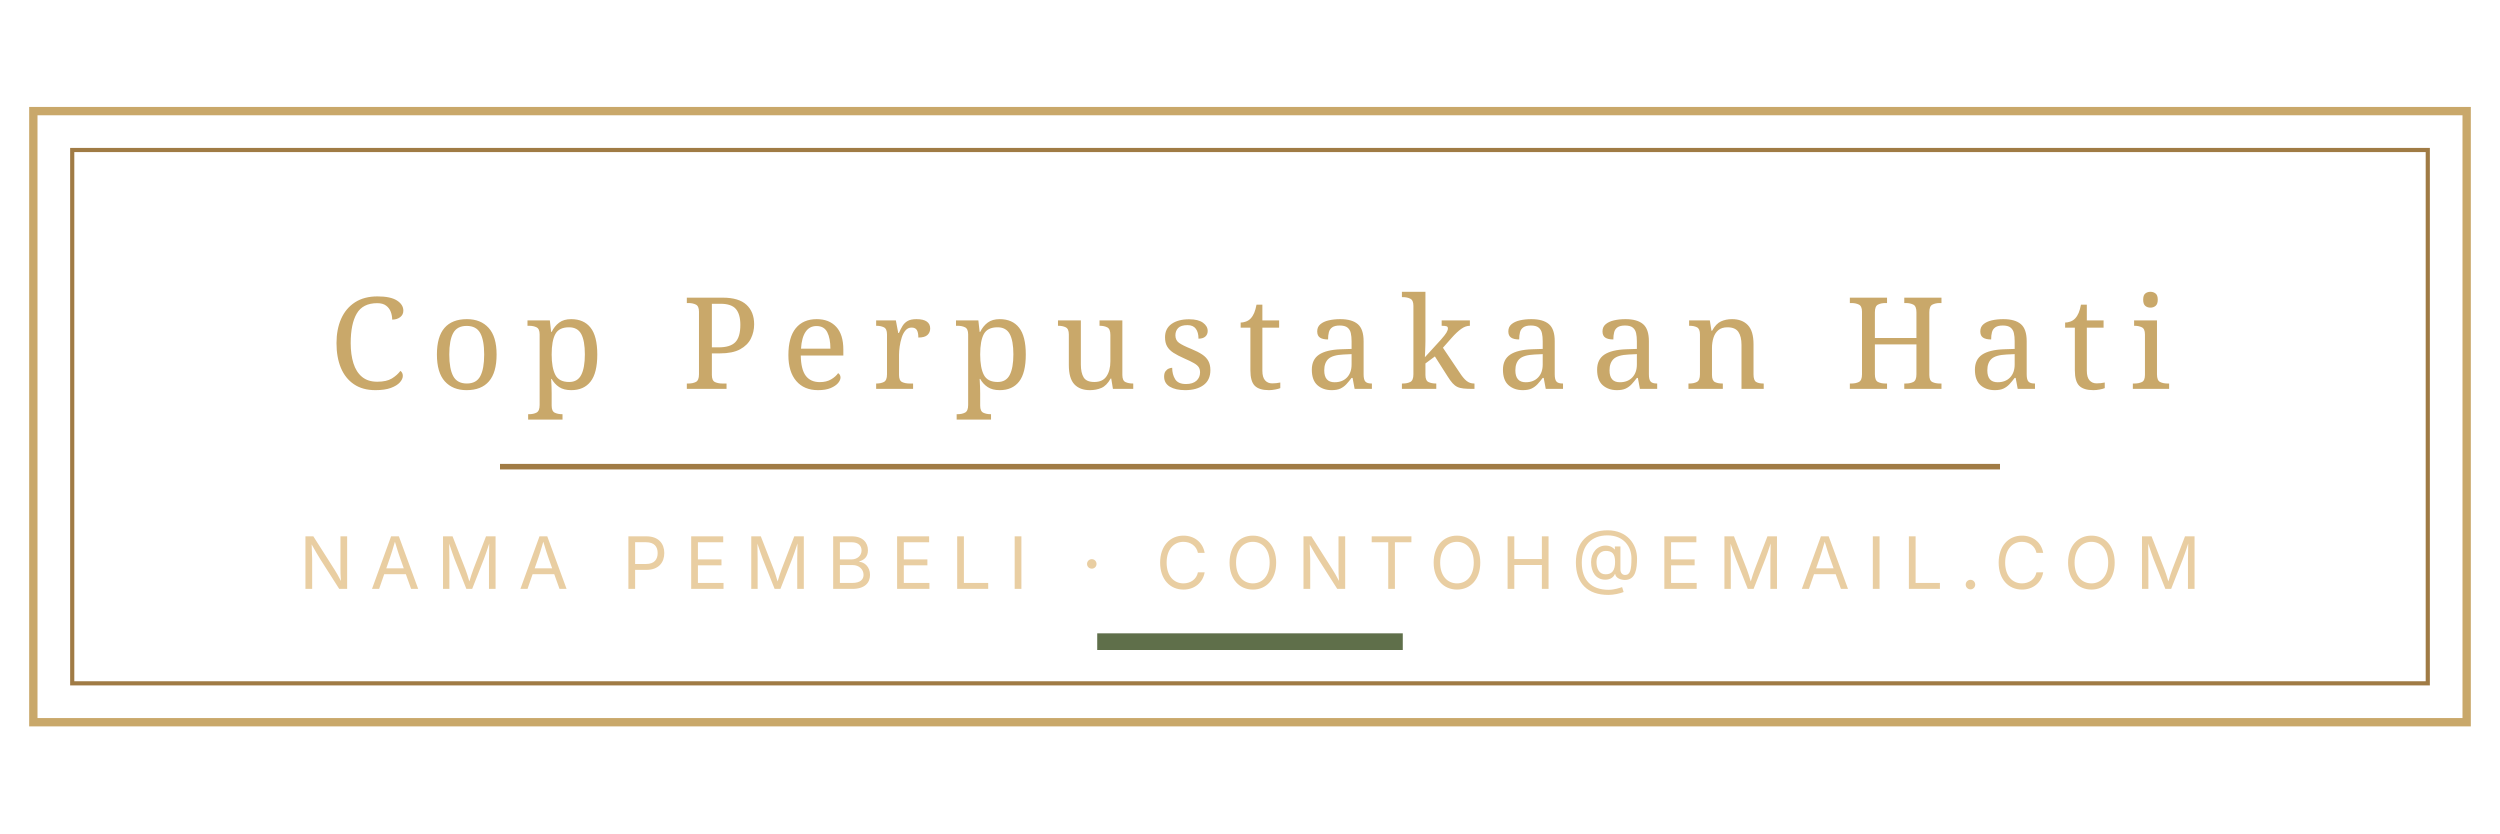
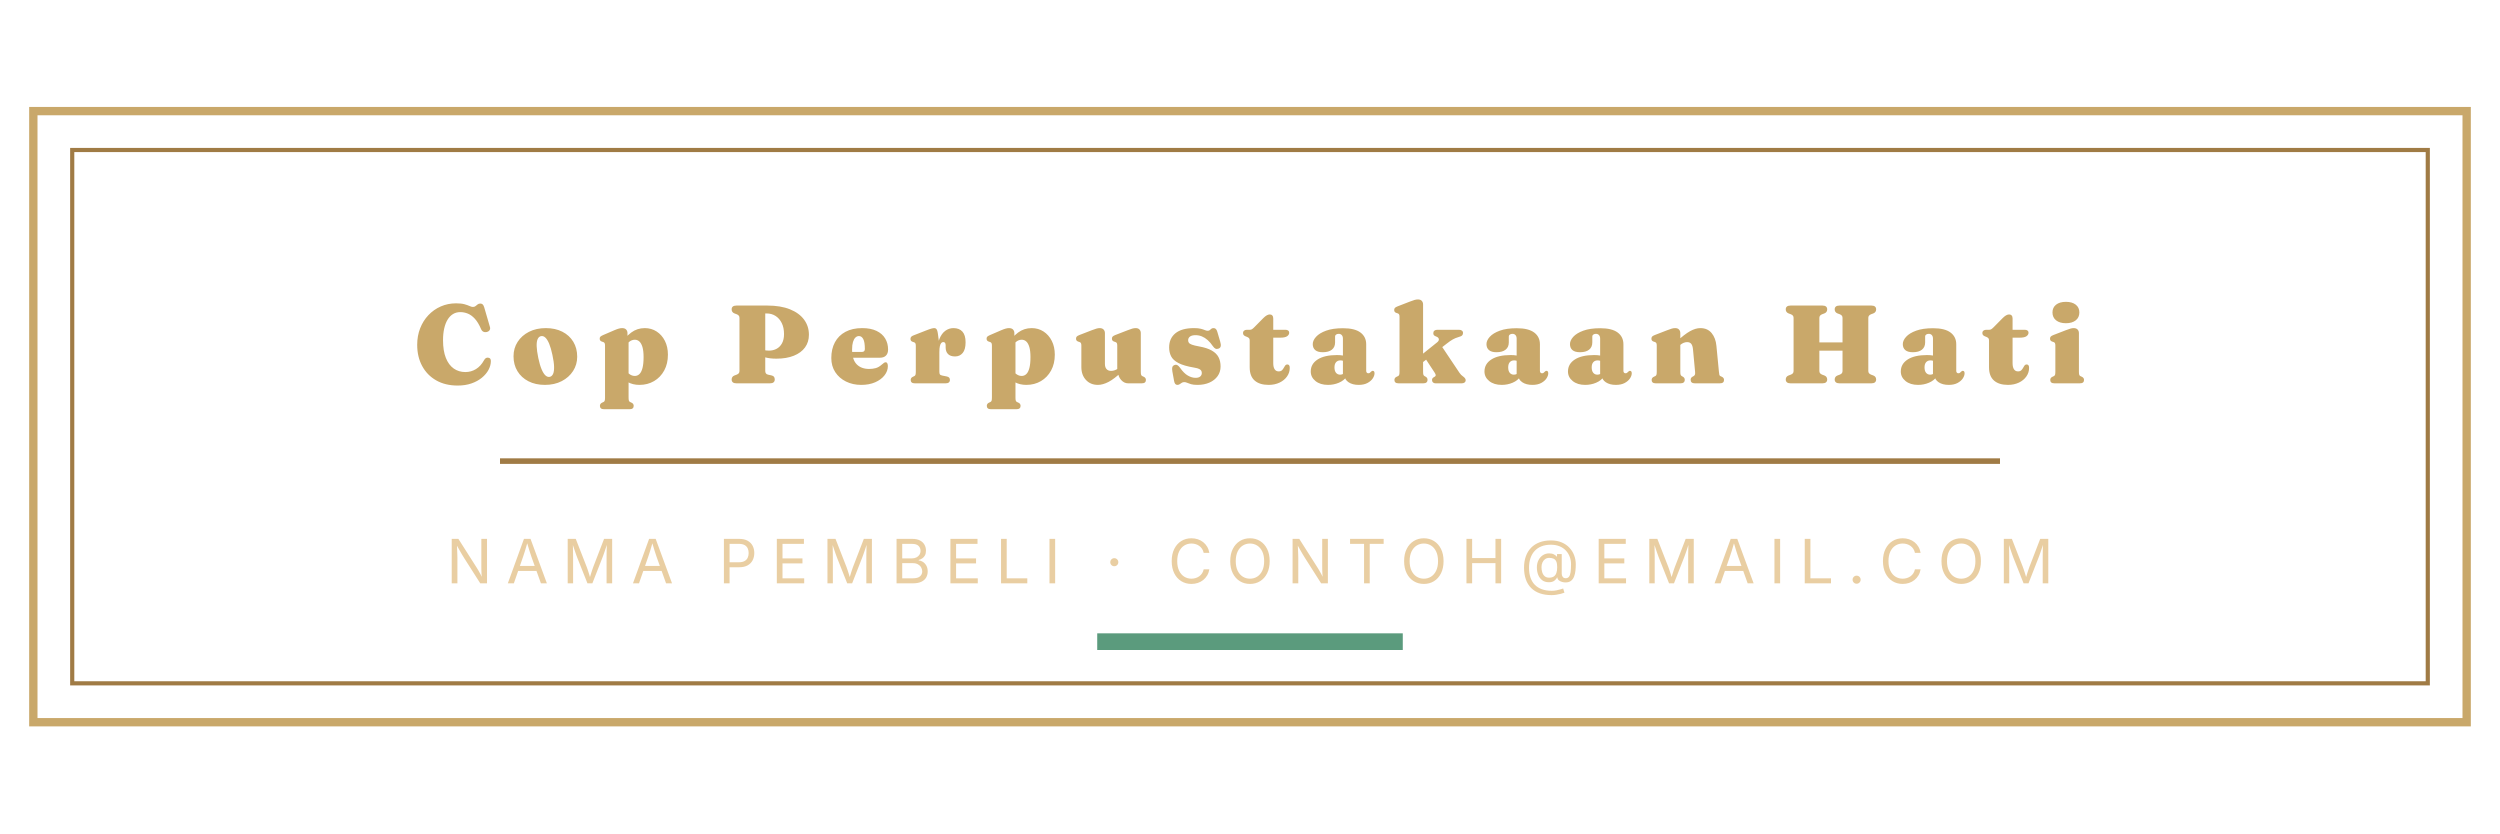
<svg xmlns="http://www.w3.org/2000/svg" viewBox="0 0 900 300" width="900" height="300" role="img" aria-label="Cop Perpustakaan Hati watermark stamp">
  <g fill="none" stroke="#c9a86a" stroke-width="3">
    <rect x="12" y="40" width="876" height="220" />
  </g>
  <g fill="none" stroke="#a07b45" stroke-width="1.5">
    <rect x="26" y="54" width="848" height="192" />
  </g>
-   <text x="450" y="140" font-family="Playfair Display, Georgia, serif" font-size="46" letter-spacing="8" text-anchor="middle" fill="#c9a86a">Cop Perpustakaan Hati</text>
-   <line x1="180" y1="168" x2="720" y2="168" stroke="#a07b45" stroke-width="2" />
-   <text x="450" y="212" font-family="Inter, system-ui, sans-serif" font-size="26" letter-spacing="6" text-anchor="middle" fill="#e9cea2">NAMA PEMBELI · CONTOH@EMAIL.COM</text>
-   <rect x="395" y="228" width="110" height="6" fill="#5f6f4a" />
+   <path fill="#c9a86a" d="M176.71 129.98Q176.71 131.56 175.88 133.12Q175.05 134.68 173.49 135.97Q171.93 137.26 169.73 138.03Q167.53 138.8 164.77 138.8Q160.29 138.8 157.02 136.93Q153.75 135.06 151.97 131.75Q150.19 128.44 150.19 124.14Q150.19 120.92 151.25 118.2Q152.31 115.48 154.22 113.46Q156.13 111.44 158.68 110.32Q161.23 109.2 164.19 109.2Q166.05 109.2 167.2 109.52Q168.35 109.84 169.05 110.17Q169.75 110.5 170.25 110.5Q170.83 110.5 171.2 110.19Q171.57 109.88 171.96 109.58Q172.35 109.28 172.95 109.28Q173.45 109.28 173.78 109.6Q174.11 109.92 174.33 110.68L176.39 117.76Q176.57 118.38 176.24 118.87Q175.91 119.36 175.29 119.52Q174.61 119.68 174.05 119.43Q173.49 119.18 173.19 118.48Q172.17 116.08 170.95 114.75Q169.73 113.42 168.4 112.89Q167.07 112.36 165.69 112.36Q164.23 112.36 163.08 113.06Q161.93 113.76 161.13 115.08Q160.33 116.4 159.91 118.27Q159.49 120.14 159.49 122.48Q159.49 126.3 160.51 128.85Q161.53 131.4 163.34 132.67Q165.15 133.94 167.53 133.94Q169.61 133.94 171.35 132.87Q173.09 131.8 174.23 129.72Q174.57 129.08 174.97 128.88Q175.37 128.68 175.85 128.78Q176.31 128.86 176.51 129.17Q176.71 129.48 176.71 129.98ZM196.49 118.12Q199.89 118.12 202.43 119.41Q204.97 120.7 206.38 123.02Q207.79 125.34 207.79 128.42Q207.79 131.26 206.31 133.56Q204.83 135.86 202.22 137.21Q199.61 138.56 196.17 138.56Q192.77 138.56 190.23 137.25Q187.69 135.94 186.28 133.62Q184.87 131.3 184.87 128.26Q184.87 125.36 186.35 123.07Q187.83 120.78 190.44 119.45Q193.05 118.12 196.49 118.12ZM197.95 135.66Q198.71 135.48 199.11 134.6Q199.51 133.72 199.47 132.04Q199.43 130.36 198.87 127.78Q198.35 125.3 197.7 123.74Q197.05 122.18 196.29 121.5Q195.53 120.82 194.71 121.02Q193.95 121.2 193.55 122.08Q193.15 122.96 193.2 124.63Q193.25 126.3 193.79 128.9Q194.31 131.36 194.97 132.93Q195.63 134.5 196.38 135.17Q197.13 135.84 197.95 135.66ZM225.89 119.92V121.72L226.29 122.48V143.12Q226.29 143.92 226.41 144.25Q226.53 144.58 226.83 144.72L227.27 144.92Q227.73 145.12 227.93 145.42Q228.13 145.72 228.13 146.12Q228.13 146.68 227.77 147.0Q227.41 147.32 226.61 147.32H217.49Q216.69 147.32 216.33 147.0Q215.97 146.68 215.97 146.12Q215.97 145.72 216.17 145.42Q216.37 145.12 216.83 144.92L217.27 144.72Q217.57 144.58 217.69 144.25Q217.81 143.92 217.81 143.12V124.4Q217.81 123.76 217.64 123.49Q217.47 123.22 217.13 123.12L216.69 122.98Q216.27 122.84 216.08 122.58Q215.89 122.32 215.89 121.92Q215.89 121.44 216.15 121.19Q216.41 120.94 217.13 120.62L221.17 118.88Q222.15 118.46 222.79 118.29Q223.43 118.12 223.95 118.12Q224.93 118.12 225.41 118.63Q225.89 119.14 225.89 119.92ZM224.79 125.48 223.37 124.12Q225.09 121.32 227.23 119.72Q229.37 118.12 232.13 118.12Q234.51 118.12 236.39 119.34Q238.27 120.56 239.36 122.71Q240.45 124.86 240.45 127.68Q240.45 130.94 239.11 133.39Q237.77 135.84 235.45 137.2Q233.13 138.56 230.21 138.56Q227.79 138.56 225.98 137.53Q224.17 136.5 222.85 134.4L225.03 132.92Q225.95 134.24 226.77 134.79Q227.59 135.34 228.55 135.34Q229.49 135.34 230.2 134.66Q230.91 133.98 231.3 132.48Q231.69 130.98 231.69 128.54Q231.69 126.3 231.28 124.93Q230.87 123.56 230.17 122.93Q229.47 122.3 228.55 122.3Q227.45 122.3 226.53 123.05Q225.61 123.8 224.79 125.48ZM291.21 120.5Q291.21 123.14 289.81 125.07Q288.41 127.0 285.78 128.06Q283.15 129.12 279.49 129.12Q277.11 129.12 275.26 128.6Q273.41 128.08 271.93 127.16L272.23 124.68Q272.99 125.22 273.69 125.56Q274.39 125.9 275.16 126.06Q275.93 126.22 276.87 126.22Q278.35 126.22 279.57 125.57Q280.79 124.92 281.52 123.59Q282.25 122.26 282.25 120.26Q282.25 117.96 281.43 116.3Q280.61 114.64 279.2 113.74Q277.79 112.84 275.97 112.84H275.49V133.56Q275.49 134.06 275.72 134.41Q275.95 134.76 276.51 134.88L277.71 135.14Q278.35 135.28 278.63 135.63Q278.91 135.98 278.91 136.64Q278.91 137.26 278.49 137.63Q278.07 138.0 277.19 138.0H265.11Q264.23 138.0 263.81 137.63Q263.39 137.26 263.39 136.64Q263.39 135.56 264.43 135.16L265.19 134.88Q265.71 134.68 265.96 134.37Q266.21 134.06 266.21 133.56V114.44Q266.21 113.94 265.96 113.63Q265.71 113.32 265.19 113.12L264.43 112.84Q263.39 112.44 263.39 111.36Q263.39 110.72 263.81 110.36Q264.23 110.0 265.11 110.0H276.25Q281.05 110.0 284.39 111.35Q287.73 112.7 289.47 115.07Q291.21 117.44 291.21 120.5ZM319.71 125.84Q319.71 127.24 318.95 128.01Q318.19 128.78 316.77 128.78H304.91V126.7H310.25Q311.35 126.7 311.35 125.66Q311.35 123.14 310.77 122.06Q310.19 120.98 309.23 120.98Q308.53 120.98 307.97 121.5Q307.41 122.02 307.08 123.09Q306.75 124.16 306.75 125.8Q306.75 129.44 308.39 131.13Q310.03 132.82 312.87 132.82Q314.19 132.82 315.27 132.52Q316.35 132.22 317.39 131.3Q317.97 130.78 318.27 130.6Q318.57 130.42 318.85 130.42Q319.25 130.42 319.44 130.82Q319.63 131.22 319.63 131.8Q319.63 133.58 318.42 135.13Q317.21 136.68 315.06 137.62Q312.91 138.56 310.05 138.56Q306.99 138.56 304.55 137.35Q302.11 136.14 300.69 133.97Q299.27 131.8 299.27 128.9Q299.27 125.64 300.57 123.22Q301.87 120.8 304.36 119.46Q306.85 118.12 310.37 118.12Q313.47 118.12 315.55 119.12Q317.63 120.12 318.67 121.86Q319.71 123.6 319.71 125.84ZM337.39 127.08Q337.39 124.02 338.19 122.03Q338.99 120.04 340.32 119.08Q341.65 118.12 343.23 118.12Q345.35 118.12 346.48 119.39Q347.61 120.66 347.61 123.22Q347.61 125.84 346.56 127.08Q345.51 128.32 343.83 128.32Q342.13 128.32 341.28 127.45Q340.43 126.58 340.43 125.04V124.2Q340.41 123.68 340.2 123.41Q339.99 123.14 339.55 123.14Q339.15 123.14 338.84 123.49Q338.53 123.84 338.35 124.63Q338.17 125.42 338.17 126.76ZM337.61 119.92 338.17 124.1V133.8Q338.17 134.5 338.37 134.79Q338.57 135.08 339.29 135.22L340.81 135.52Q341.41 135.64 341.69 135.94Q341.97 136.24 341.97 136.78Q341.97 137.36 341.58 137.68Q341.19 138.0 340.43 138.0H329.37Q328.57 138.0 328.21 137.68Q327.85 137.36 327.85 136.8Q327.85 136.4 328.05 136.1Q328.25 135.8 328.71 135.6L329.15 135.4Q329.45 135.26 329.57 134.93Q329.69 134.6 329.69 133.8V124.48Q329.69 123.84 329.52 123.57Q329.35 123.3 329.01 123.2L328.57 123.06Q328.15 122.92 327.96 122.66Q327.77 122.4 327.77 122.0Q327.77 121.52 328.04 121.23Q328.31 120.94 329.01 120.68L333.31 119.0Q334.73 118.44 335.35 118.28Q335.97 118.12 336.31 118.12Q336.87 118.12 337.17 118.53Q337.47 118.94 337.61 119.92ZM365.17 119.92V121.72L365.57 122.48V143.12Q365.57 143.92 365.69 144.25Q365.81 144.58 366.11 144.72L366.55 144.92Q367.01 145.12 367.21 145.42Q367.41 145.72 367.41 146.12Q367.41 146.68 367.05 147.0Q366.69 147.32 365.89 147.32H356.77Q355.97 147.32 355.61 147.0Q355.25 146.68 355.25 146.12Q355.25 145.72 355.45 145.42Q355.65 145.12 356.11 144.92L356.55 144.72Q356.85 144.58 356.97 144.25Q357.09 143.92 357.09 143.12V124.4Q357.09 123.76 356.92 123.49Q356.75 123.22 356.41 123.12L355.97 122.98Q355.55 122.84 355.36 122.58Q355.17 122.32 355.17 121.92Q355.17 121.44 355.43 121.19Q355.69 120.94 356.41 120.62L360.45 118.88Q361.43 118.46 362.07 118.29Q362.71 118.12 363.23 118.12Q364.21 118.12 364.69 118.63Q365.17 119.14 365.17 119.92ZM364.07 125.48 362.65 124.12Q364.37 121.32 366.51 119.72Q368.65 118.12 371.41 118.12Q373.79 118.12 375.67 119.34Q377.55 120.56 378.64 122.71Q379.73 124.86 379.73 127.68Q379.73 130.94 378.39 133.39Q377.05 135.84 374.73 137.2Q372.41 138.56 369.49 138.56Q367.07 138.56 365.26 137.53Q363.45 136.5 362.13 134.4L364.31 132.92Q365.23 134.24 366.05 134.79Q366.87 135.34 367.83 135.34Q368.77 135.34 369.48 134.66Q370.19 133.98 370.58 132.48Q370.97 130.98 370.97 128.54Q370.97 126.3 370.56 124.93Q370.15 123.56 369.45 122.93Q368.75 122.3 367.83 122.3Q366.73 122.3 365.81 123.05Q364.89 123.8 364.07 125.48ZM402.51 133.9V133.64H402.21V124.4Q402.21 123.76 402.04 123.49Q401.87 123.22 401.53 123.12L401.09 122.98Q400.67 122.84 400.48 122.58Q400.29 122.32 400.29 121.92Q400.29 121.44 400.55 121.16Q400.81 120.88 401.53 120.6L405.97 118.88Q406.99 118.48 407.62 118.3Q408.25 118.12 408.85 118.12Q409.75 118.12 410.22 118.63Q410.69 119.14 410.69 119.92V133.8Q410.69 134.6 410.81 134.93Q410.93 135.26 411.23 135.4L411.67 135.6Q412.13 135.8 412.33 136.1Q412.53 136.4 412.53 136.8Q412.53 137.36 412.17 137.68Q411.81 138.0 411.01 138.0H406.11Q404.69 138.0 403.6 136.78Q402.51 135.56 402.51 133.9ZM389.29 132.16V124.4Q389.29 123.76 389.12 123.49Q388.95 123.22 388.61 123.12L388.17 122.98Q387.75 122.84 387.56 122.58Q387.37 122.32 387.37 121.92Q387.37 121.44 387.63 121.16Q387.89 120.88 388.61 120.6L393.05 118.88Q394.13 118.46 394.75 118.29Q395.37 118.12 395.85 118.12Q396.81 118.12 397.29 118.63Q397.77 119.14 397.77 119.92V130.96Q397.77 132.24 398.36 132.88Q398.95 133.52 400.01 133.52Q400.67 133.52 401.39 133.26Q402.11 133.0 402.67 132.5L403.37 131.88L404.57 133.16L403.97 133.72Q401.15 136.42 399.07 137.49Q396.99 138.56 395.25 138.56Q392.59 138.56 390.94 136.78Q389.29 135.0 389.29 132.16ZM430.41 136.02Q431.55 136.02 432.1 135.52Q432.65 135.02 432.65 134.32Q432.65 133.9 432.49 133.53Q432.33 133.16 431.75 132.85Q431.17 132.54 429.91 132.34Q426.19 131.72 424.24 130.69Q422.29 129.66 421.59 128.25Q420.89 126.84 420.89 125.08Q420.89 121.82 423.16 119.97Q425.43 118.12 429.87 118.12Q431.39 118.12 432.3 118.36Q433.21 118.6 433.76 118.84Q434.31 119.08 434.75 119.08Q435.25 119.08 435.52 118.84Q435.79 118.6 436.08 118.36Q436.37 118.12 436.91 118.12Q437.33 118.12 437.67 118.4Q438.01 118.68 438.23 119.44L439.27 122.98Q439.59 124.02 439.46 124.64Q439.33 125.26 438.69 125.5Q438.05 125.74 437.58 125.52Q437.11 125.3 436.65 124.64Q435.75 123.3 434.75 122.42Q433.75 121.54 432.67 121.1Q431.59 120.66 430.41 120.66Q429.07 120.66 428.4 121.16Q427.73 121.66 427.73 122.5Q427.73 123.02 428.0 123.4Q428.27 123.78 429.11 124.09Q429.95 124.4 431.61 124.7Q434.53 125.22 436.23 126.19Q437.93 127.16 438.67 128.58Q439.41 130.0 439.41 131.92Q439.41 133.92 438.33 135.42Q437.25 136.92 435.38 137.74Q433.51 138.56 431.11 138.56Q429.63 138.56 428.78 138.31Q427.93 138.06 427.39 137.81Q426.85 137.56 426.33 137.56Q425.81 137.56 425.43 137.81Q425.05 138.06 424.69 138.31Q424.33 138.56 423.85 138.56Q423.41 138.56 423.11 138.24Q422.81 137.92 422.67 137.14L422.05 133.72Q421.87 132.7 422.03 132.19Q422.19 131.68 422.75 131.44Q423.37 131.18 423.85 131.45Q424.33 131.72 424.83 132.42Q426.21 134.4 427.63 135.21Q429.05 136.02 430.41 136.02ZM449.01 121.32 448.37 121.06Q447.93 120.88 447.71 120.6Q447.49 120.32 447.49 119.92Q447.49 119.34 447.88 119.03Q448.27 118.72 448.89 118.72H449.99Q450.37 118.72 450.7 118.52Q451.03 118.32 451.55 117.8L454.81 114.5Q455.47 113.84 456.04 113.52Q456.61 113.2 457.13 113.2Q457.71 113.2 458.04 113.58Q458.37 113.96 458.37 114.68V130.72Q458.37 132.18 458.87 132.94Q459.37 133.7 460.31 133.7Q461.07 133.7 461.48 133.32Q461.89 132.94 462.14 132.45Q462.39 131.96 462.67 131.58Q462.95 131.2 463.43 131.2Q463.83 131.2 464.07 131.48Q464.31 131.76 464.31 132.44Q464.31 134.14 463.33 135.53Q462.35 136.92 460.63 137.74Q458.91 138.56 456.71 138.56Q453.45 138.56 451.67 136.99Q449.89 135.42 449.89 132.24V122.62Q449.89 122.04 449.68 121.78Q449.47 121.52 449.01 121.32ZM455.45 121.56V118.72H462.75Q463.37 118.72 463.74 118.99Q464.11 119.26 464.11 119.76Q464.11 120.52 463.37 121.04Q462.63 121.56 460.93 121.56ZM484.09 135.26V134.8L483.45 134.78V121.86Q483.45 121.1 483.04 120.64Q482.63 120.18 481.93 120.18Q481.41 120.18 481.02 120.43Q480.63 120.68 480.63 121.1V123.28Q480.63 124.96 479.48 125.88Q478.33 126.8 476.19 126.8Q474.37 126.8 473.48 126.03Q472.59 125.26 472.59 123.88Q472.59 122.56 473.79 121.24Q474.99 119.92 477.4 119.04Q479.81 118.16 483.47 118.16Q487.71 118.16 489.77 119.71Q491.83 121.26 491.83 123.94V133.5Q491.83 133.88 492.02 134.13Q492.21 134.38 492.61 134.38Q492.95 134.38 493.16 134.2Q493.37 134.02 493.55 133.84Q493.69 133.7 493.84 133.6Q493.99 133.5 494.19 133.5Q494.53 133.5 494.68 133.75Q494.83 134.0 494.83 134.38Q494.83 135.26 494.19 136.23Q493.55 137.2 492.28 137.88Q491.01 138.56 489.13 138.56Q486.91 138.56 485.5 137.62Q484.09 136.68 484.09 135.26ZM471.87 133.74Q471.87 131.0 474.35 129.41Q476.83 127.82 481.31 127.82Q482.49 127.82 483.37 127.98Q484.25 128.14 484.81 128.44L484.13 130.18Q483.71 129.94 483.34 129.84Q482.97 129.74 482.53 129.74Q481.55 129.74 480.98 130.39Q480.41 131.04 480.41 132.26Q480.41 133.54 480.97 134.21Q481.53 134.88 482.45 134.88Q483.03 134.88 483.54 134.61Q484.05 134.34 484.31 133.98L484.79 135.58Q483.83 137.0 482.0 137.78Q480.17 138.56 478.09 138.56Q475.29 138.56 473.58 137.18Q471.87 135.8 471.87 133.74ZM503.51 138.0Q502.71 138.0 502.35 137.68Q501.99 137.36 501.99 136.8Q501.99 136.4 502.19 136.1Q502.39 135.8 502.85 135.6L503.29 135.4Q503.59 135.26 503.71 134.93Q503.83 134.6 503.83 133.8V114.08Q503.83 113.44 503.66 113.17Q503.49 112.9 503.15 112.8L502.71 112.66Q502.29 112.52 502.1 112.26Q501.91 112.0 501.91 111.6Q501.91 111.12 502.17 110.84Q502.43 110.56 503.15 110.28L507.59 108.56Q508.61 108.16 509.24 107.98Q509.87 107.8 510.47 107.8Q511.37 107.8 511.84 108.31Q512.31 108.82 512.31 109.6V133.8Q512.31 134.6 512.43 134.92Q512.55 135.24 512.85 135.4L513.25 135.62Q513.91 136.0 513.91 136.72Q513.91 138.0 512.37 138.0ZM509.85 129.28 517.37 123.24Q518.05 122.7 517.99 122.12Q517.93 121.54 517.19 121.22L516.69 121.0Q516.29 120.82 516.14 120.57Q515.99 120.32 515.99 119.92Q515.99 119.36 516.38 119.04Q516.77 118.72 517.43 118.72H525.23Q525.91 118.72 526.3 119.03Q526.69 119.34 526.69 119.86Q526.69 120.38 526.38 120.73Q526.07 121.08 525.03 121.36Q523.97 121.66 523.03 122.18Q522.09 122.7 520.75 123.76L510.89 131.44ZM518.19 123.42 525.43 134.24Q525.75 134.7 526.02 134.96Q526.29 135.22 526.65 135.48Q527.11 135.8 527.38 136.15Q527.65 136.5 527.65 136.9Q527.65 137.4 527.26 137.7Q526.87 138.0 526.21 138.0H516.81Q516.23 138.0 515.88 137.68Q515.53 137.36 515.53 136.82Q515.53 136.48 515.67 136.25Q515.81 136.02 516.13 135.82L516.51 135.6Q516.83 135.42 516.86 135.09Q516.89 134.76 516.43 134.08L512.71 128.42ZM546.63 135.26V134.8L545.99 134.78V121.86Q545.99 121.1 545.58 120.64Q545.17 120.18 544.47 120.18Q543.95 120.18 543.56 120.43Q543.17 120.68 543.17 121.1V123.28Q543.17 124.96 542.02 125.88Q540.87 126.8 538.73 126.8Q536.91 126.8 536.02 126.03Q535.13 125.26 535.13 123.88Q535.13 122.56 536.33 121.24Q537.53 119.92 539.94 119.04Q542.35 118.16 546.01 118.16Q550.25 118.16 552.31 119.71Q554.37 121.26 554.37 123.94V133.5Q554.37 133.88 554.56 134.13Q554.75 134.38 555.15 134.38Q555.49 134.38 555.7 134.2Q555.91 134.02 556.09 133.84Q556.23 133.7 556.38 133.6Q556.53 133.5 556.73 133.5Q557.07 133.5 557.22 133.75Q557.37 134.0 557.37 134.38Q557.37 135.26 556.73 136.23Q556.09 137.2 554.82 137.88Q553.55 138.56 551.67 138.56Q549.45 138.56 548.04 137.62Q546.63 136.68 546.63 135.26ZM534.41 133.74Q534.41 131.0 536.89 129.41Q539.37 127.82 543.85 127.82Q545.03 127.82 545.91 127.98Q546.79 128.14 547.35 128.44L546.67 130.18Q546.25 129.94 545.88 129.84Q545.51 129.74 545.07 129.74Q544.09 129.74 543.52 130.39Q542.95 131.04 542.95 132.26Q542.95 133.54 543.51 134.21Q544.07 134.88 544.99 134.88Q545.57 134.88 546.08 134.61Q546.59 134.34 546.85 133.98L547.33 135.58Q546.37 137.0 544.54 137.78Q542.71 138.56 540.63 138.56Q537.83 138.56 536.12 137.18Q534.41 135.8 534.41 133.74ZM576.69 135.26V134.8L576.05 134.78V121.86Q576.05 121.1 575.64 120.64Q575.23 120.18 574.53 120.18Q574.01 120.18 573.62 120.43Q573.23 120.68 573.23 121.1V123.28Q573.23 124.96 572.08 125.88Q570.93 126.8 568.79 126.8Q566.97 126.8 566.08 126.03Q565.19 125.26 565.19 123.88Q565.19 122.56 566.39 121.24Q567.59 119.92 570 119.04Q572.41 118.16 576.07 118.16Q580.31 118.16 582.37 119.71Q584.43 121.26 584.43 123.94V133.5Q584.43 133.88 584.62 134.13Q584.81 134.38 585.21 134.38Q585.55 134.38 585.76 134.2Q585.97 134.02 586.15 133.84Q586.29 133.7 586.44 133.6Q586.59 133.5 586.79 133.5Q587.13 133.5 587.28 133.75Q587.43 134.0 587.43 134.38Q587.43 135.26 586.79 136.23Q586.15 137.2 584.88 137.88Q583.61 138.56 581.73 138.56Q579.51 138.56 578.1 137.62Q576.69 136.68 576.69 135.26ZM564.47 133.74Q564.47 131.0 566.95 129.41Q569.43 127.82 573.91 127.82Q575.09 127.82 575.97 127.98Q576.85 128.14 577.41 128.44L576.73 130.18Q576.31 129.94 575.94 129.84Q575.57 129.74 575.13 129.74Q574.15 129.74 573.58 130.39Q573.01 131.04 573.01 132.26Q573.01 133.54 573.57 134.21Q574.13 134.88 575.05 134.88Q575.63 134.88 576.14 134.61Q576.65 134.34 576.91 133.98L577.39 135.58Q576.43 137.0 574.6 137.78Q572.77 138.56 570.69 138.56Q567.89 138.56 566.18 137.18Q564.47 135.8 564.47 133.74ZM604.91 119.92V133.8Q604.91 134.6 605.03 134.92Q605.15 135.24 605.45 135.4L605.85 135.62Q606.51 136.0 606.51 136.72Q606.51 138.0 604.97 138.0H596.11Q595.31 138.0 594.95 137.68Q594.59 137.36 594.59 136.8Q594.59 136.4 594.79 136.1Q594.99 135.8 595.45 135.6L595.89 135.4Q596.19 135.26 596.31 134.93Q596.43 134.6 596.43 133.8V124.4Q596.43 123.76 596.26 123.49Q596.09 123.22 595.75 123.12L595.31 122.98Q594.89 122.84 594.7 122.58Q594.51 122.32 594.51 121.92Q594.51 121.44 594.77 121.16Q595.03 120.88 595.75 120.6L600.19 118.88Q601.21 118.48 601.84 118.3Q602.47 118.12 603.07 118.12Q603.97 118.12 604.44 118.63Q604.91 119.14 604.91 119.92ZM604.19 124.8 602.99 123.52 603.59 122.96Q606.41 120.34 608.41 119.23Q610.41 118.12 612.11 118.12Q614.71 118.12 616.18 119.9Q617.65 121.68 617.91 124.52L618.81 133.8Q618.89 134.6 618.97 134.93Q619.05 135.26 619.35 135.4L619.79 135.6Q620.25 135.8 620.45 136.1Q620.65 136.4 620.65 136.8Q620.65 137.36 620.29 137.68Q619.93 138.0 619.13 138.0H610.17Q608.63 138.0 608.63 136.72Q608.63 136.0 609.29 135.62L609.69 135.4Q609.99 135.24 610.15 134.92Q610.31 134.6 610.23 133.8L609.47 125.72Q609.35 124.44 608.86 123.8Q608.37 123.16 607.35 123.16Q606.73 123.16 606.08 123.43Q605.43 123.7 604.89 124.18ZM649.57 123.26H666.51V126.24H649.57ZM654.97 133.56Q654.97 134.06 655.23 134.37Q655.49 134.68 655.99 134.88L656.75 135.16Q657.79 135.56 657.79 136.64Q657.79 137.26 657.37 137.63Q656.95 138.0 656.07 138.0H644.59Q643.71 138.0 643.29 137.63Q642.87 137.26 642.87 136.64Q642.87 135.56 643.91 135.16L644.67 134.88Q645.19 134.68 645.44 134.37Q645.69 134.06 645.69 133.56V114.44Q645.69 113.94 645.44 113.63Q645.19 113.32 644.67 113.12L643.91 112.84Q642.87 112.44 642.87 111.36Q642.87 110.72 643.29 110.36Q643.71 110.0 644.59 110.0H656.07Q656.95 110.0 657.37 110.36Q657.79 110.72 657.79 111.36Q657.79 112.44 656.75 112.84L655.99 113.12Q655.49 113.32 655.23 113.63Q654.97 113.94 654.97 114.44ZM672.59 133.56Q672.59 134.06 672.85 134.37Q673.11 134.68 673.61 134.88L674.37 135.16Q675.41 135.56 675.41 136.64Q675.41 137.26 674.99 137.63Q674.57 138.0 673.69 138.0H662.21Q661.33 138.0 660.91 137.63Q660.49 137.26 660.49 136.64Q660.49 135.56 661.53 135.16L662.29 134.88Q662.81 134.68 663.06 134.37Q663.31 134.06 663.31 133.56V114.44Q663.31 113.94 663.06 113.63Q662.81 113.32 662.29 113.12L661.53 112.84Q660.49 112.44 660.49 111.36Q660.49 110.72 660.91 110.36Q661.33 110.0 662.21 110.0H673.69Q674.57 110.0 674.99 110.36Q675.41 110.72 675.41 111.36Q675.41 112.44 674.37 112.84L673.61 113.12Q673.11 113.32 672.85 113.63Q672.59 113.94 672.59 114.44ZM696.51 135.26V134.8L695.87 134.78V121.86Q695.87 121.1 695.46 120.64Q695.05 120.18 694.35 120.18Q693.83 120.18 693.44 120.43Q693.05 120.68 693.05 121.1V123.28Q693.05 124.96 691.9 125.88Q690.75 126.8 688.61 126.8Q686.79 126.8 685.9 126.03Q685.01 125.26 685.01 123.88Q685.01 122.56 686.21 121.24Q687.41 119.92 689.82 119.04Q692.23 118.16 695.89 118.16Q700.13 118.16 702.19 119.71Q704.25 121.26 704.25 123.94V133.5Q704.25 133.88 704.44 134.13Q704.63 134.38 705.03 134.38Q705.37 134.38 705.58 134.2Q705.79 134.02 705.97 133.84Q706.11 133.7 706.26 133.6Q706.41 133.5 706.61 133.5Q706.95 133.5 707.1 133.75Q707.25 134.0 707.25 134.38Q707.25 135.26 706.61 136.23Q705.97 137.2 704.7 137.88Q703.43 138.56 701.55 138.56Q699.33 138.56 697.92 137.62Q696.51 136.68 696.51 135.26ZM684.29 133.74Q684.29 131.0 686.77 129.41Q689.25 127.82 693.73 127.82Q694.91 127.82 695.79 127.98Q696.67 128.14 697.23 128.44L696.55 130.18Q696.13 129.94 695.76 129.84Q695.39 129.74 694.95 129.74Q693.97 129.74 693.4 130.39Q692.83 131.04 692.83 132.26Q692.83 133.54 693.39 134.21Q693.95 134.88 694.87 134.88Q695.45 134.88 695.96 134.61Q696.47 134.34 696.73 133.98L697.21 135.58Q696.25 137.0 694.42 137.78Q692.59 138.56 690.51 138.56Q687.71 138.56 686.0 137.18Q684.29 135.8 684.29 133.74ZM715.17 121.32 714.53 121.06Q714.09 120.88 713.87 120.6Q713.65 120.32 713.65 119.92Q713.65 119.34 714.04 119.03Q714.43 118.72 715.05 118.72H716.15Q716.53 118.72 716.86 118.52Q717.19 118.32 717.71 117.8L720.97 114.5Q721.63 113.84 722.2 113.52Q722.77 113.2 723.29 113.2Q723.87 113.2 724.2 113.58Q724.53 113.96 724.53 114.68V130.72Q724.53 132.18 725.03 132.94Q725.53 133.7 726.47 133.7Q727.23 133.7 727.64 133.32Q728.05 132.94 728.3 132.45Q728.55 131.96 728.83 131.58Q729.11 131.2 729.59 131.2Q729.99 131.2 730.23 131.48Q730.47 131.76 730.47 132.44Q730.47 134.14 729.49 135.53Q728.51 136.92 726.79 137.74Q725.07 138.56 722.87 138.56Q719.61 138.56 717.83 136.99Q716.05 135.42 716.05 132.24V122.62Q716.05 122.04 715.84 121.78Q715.63 121.52 715.17 121.32ZM721.61 121.56V118.72H728.91Q729.53 118.72 729.9 118.99Q730.27 119.26 730.27 119.76Q730.27 120.52 729.53 121.04Q728.79 121.56 727.09 121.56ZM748.41 119.92V133.8Q748.41 134.6 748.53 134.93Q748.65 135.26 748.95 135.4L749.39 135.6Q749.85 135.8 750.05 136.1Q750.25 136.4 750.25 136.8Q750.25 137.36 749.89 137.68Q749.53 138.0 748.73 138.0H739.61Q738.81 138.0 738.45 137.68Q738.09 137.36 738.09 136.8Q738.09 136.4 738.29 136.1Q738.49 135.8 738.95 135.6L739.39 135.4Q739.69 135.26 739.81 134.93Q739.93 134.6 739.93 133.8V124.4Q739.93 123.76 739.76 123.49Q739.59 123.22 739.25 123.12L738.81 122.98Q738.39 122.84 738.2 122.58Q738.01 122.32 738.01 121.92Q738.01 121.44 738.27 121.16Q738.53 120.88 739.25 120.6L743.69 118.88Q744.77 118.46 745.39 118.29Q746.01 118.12 746.49 118.12Q747.45 118.12 747.93 118.63Q748.41 119.14 748.41 119.92ZM743.73 116.36Q741.49 116.36 740.19 115.32Q738.89 114.28 738.89 112.48Q738.89 110.7 740.19 109.68Q741.49 108.66 743.73 108.66Q745.97 108.66 747.27 109.68Q748.57 110.7 748.57 112.48Q748.57 114.28 747.27 115.32Q745.97 116.36 743.73 116.36Z" />
+   <line x1="180" y1="166" x2="720" y2="166" stroke="#a07b45" stroke-width="2" />
+   <path fill="#e9cea2" d="M162.616 210.0V193.994H165.022L171.532 204.231Q171.79 204.629 172.155 205.252Q172.521 205.875 172.945 206.659Q173.369 207.443 173.777 208.335H173.487Q173.391 207.411 173.348 206.568Q173.305 205.725 173.294 205.016Q173.283 204.307 173.283 203.812V193.994H175.324V210.0H172.896L167.096 200.891Q166.698 200.257 166.295 199.585Q165.893 198.914 165.377 197.996Q164.861 197.077 164.099 195.724H164.475Q164.528 196.916 164.571 197.926Q164.614 198.936 164.641 199.688Q164.668 200.439 164.668 200.869V210.0ZM182.816 210.0 188.628 193.994H190.991L196.878 210.0H194.729L191.335 200.504Q191.023 199.623 190.61 198.307Q190.196 196.991 189.605 194.95H189.992Q189.412 197.013 188.988 198.35Q188.563 199.688 188.284 200.504L184.986 210.0ZM185.738 205.531V203.748H193.956V205.531ZM204.37 210.0V193.994H207.271L211.213 204.092Q211.353 204.446 211.53 204.978Q211.707 205.51 211.906 206.133Q212.104 206.756 212.287 207.374Q212.47 207.991 212.609 208.518H212.158Q212.309 208.023 212.491 207.417Q212.674 206.81 212.873 206.181Q213.071 205.553 213.254 205.005Q213.437 204.457 213.576 204.092L217.465 193.994H220.376V210.0H218.367V200.858Q218.367 200.364 218.373 199.73Q218.378 199.097 218.394 198.398Q218.41 197.7 218.426 196.98Q218.442 196.261 218.453 195.584H218.625Q218.399 196.325 218.147 197.093Q217.895 197.861 217.653 198.576Q217.411 199.29 217.196 199.881Q216.981 200.472 216.831 200.858L213.254 210.0H211.481L207.851 200.858Q207.7 200.482 207.496 199.908Q207.292 199.333 207.05 198.629Q206.809 197.926 206.551 197.147Q206.293 196.368 206.024 195.584H206.218Q206.239 196.186 206.255 196.884Q206.271 197.582 206.282 198.296Q206.293 199.011 206.304 199.671Q206.314 200.332 206.314 200.858V210.0ZM227.868 210.0 233.68 193.994H236.043L241.93 210.0H239.781L236.387 200.504Q236.075 199.623 235.662 198.307Q235.248 196.991 234.657 194.95H235.044Q234.464 197.013 234.04 198.35Q233.615 199.688 233.336 200.504L230.038 210.0ZM230.79 205.531V203.748H239.008V205.531ZM260.609 210.0V193.994H266.088Q267.957 193.994 269.166 194.676Q270.374 195.358 270.959 196.508Q271.545 197.657 271.545 199.086Q271.545 200.515 270.959 201.675Q270.374 202.835 269.171 203.522Q267.968 204.21 266.099 204.21H262.221V202.416H266.002Q267.27 202.416 268.043 201.981Q268.816 201.546 269.166 200.789Q269.515 200.031 269.515 199.086Q269.515 198.141 269.166 197.394Q268.816 196.647 268.038 196.218Q267.259 195.788 265.98 195.788H262.65V210.0ZM279.66 210.0V193.994H289.414V195.799H281.701V201.02H288.888V202.824H281.701V208.195H289.511V210.0ZM297.884 210.0V193.994H300.784L304.727 204.092Q304.866 204.446 305.043 204.978Q305.221 205.51 305.419 206.133Q305.618 206.756 305.801 207.374Q305.983 207.991 306.123 208.518H305.672Q305.822 208.023 306.005 207.417Q306.188 206.81 306.386 206.181Q306.585 205.553 306.768 205.005Q306.95 204.457 307.09 204.092L310.979 193.994H313.89V210.0H311.881V200.858Q311.881 200.364 311.886 199.73Q311.892 199.097 311.908 198.398Q311.924 197.7 311.94 196.98Q311.956 196.261 311.967 195.584H312.139Q311.913 196.325 311.661 197.093Q311.408 197.861 311.167 198.576Q310.925 199.29 310.71 199.881Q310.495 200.472 310.345 200.858L306.768 210.0H304.995L301.364 200.858Q301.214 200.482 301.01 199.908Q300.806 199.333 300.564 198.629Q300.322 197.926 300.064 197.147Q299.807 196.368 299.538 195.584H299.731Q299.753 196.186 299.769 196.884Q299.785 197.582 299.796 198.296Q299.807 199.011 299.817 199.671Q299.828 200.332 299.828 200.858V210.0ZM322.757 210.0V193.994H328.429Q330.104 193.994 331.195 194.569Q332.285 195.144 332.817 196.105Q333.349 197.066 333.349 198.237Q333.349 199.269 332.983 199.94Q332.618 200.611 332.022 201.009Q331.426 201.406 330.728 201.6V201.75Q331.479 201.793 332.226 202.266Q332.973 202.738 333.472 203.608Q333.972 204.479 333.972 205.735Q333.972 206.938 333.418 207.905Q332.865 208.872 331.684 209.436Q330.502 210.0 328.611 210.0ZM324.798 208.195H328.558Q330.427 208.195 331.216 207.476Q332.006 206.756 332.006 205.714Q332.006 204.908 331.598 204.231Q331.189 203.555 330.443 203.146Q329.696 202.738 328.665 202.738H324.798ZM324.798 201.02H328.321Q329.181 201.02 329.879 200.681Q330.577 200.343 330.985 199.725Q331.394 199.107 331.394 198.28Q331.394 197.238 330.668 196.519Q329.943 195.799 328.386 195.799H324.798ZM342.151 210.0V193.994H351.905V195.799H344.192V201.02H351.379V202.824H344.192V208.195H352.002V210.0ZM360.375 210.0V193.994H362.416V208.195H369.828V210.0ZM379.855 193.994V210.0H377.814V193.994ZM401.146 203.845Q400.544 203.845 400.12 203.42Q399.695 202.996 399.695 202.395Q399.695 201.793 400.12 201.369Q400.544 200.944 401.146 200.944Q401.747 200.944 402.171 201.369Q402.596 201.793 402.596 202.395Q402.596 202.996 402.171 203.42Q401.747 203.845 401.146 203.845ZM428.913 210.215Q426.861 210.215 425.255 209.221Q423.649 208.228 422.731 206.385Q421.812 204.543 421.812 202.008Q421.812 199.462 422.731 197.62Q423.649 195.777 425.255 194.778Q426.861 193.779 428.913 193.779Q430.127 193.779 431.207 194.134Q432.286 194.488 433.146 195.17Q434.005 195.853 434.58 196.825Q435.154 197.797 435.369 199.032H433.328Q433.156 198.205 432.743 197.582Q432.329 196.959 431.733 196.529Q431.137 196.1 430.417 195.885Q429.697 195.67 428.913 195.67Q427.474 195.67 426.313 196.4Q425.153 197.131 424.477 198.543Q423.8 199.956 423.8 202.008Q423.8 204.049 424.482 205.461Q425.164 206.874 426.324 207.599Q427.484 208.324 428.913 208.324Q429.697 208.324 430.417 208.104Q431.137 207.884 431.733 207.459Q432.329 207.035 432.743 206.407Q433.156 205.778 433.328 204.962H435.369Q435.165 206.187 434.59 207.153Q434.016 208.12 433.156 208.808Q432.297 209.495 431.217 209.855Q430.138 210.215 428.913 210.215ZM449.994 210.215Q447.942 210.215 446.336 209.221Q444.73 208.228 443.807 206.385Q442.883 204.543 442.883 202.008Q442.883 199.462 443.807 197.62Q444.73 195.777 446.336 194.778Q447.942 193.779 449.994 193.779Q452.046 193.779 453.646 194.778Q455.247 195.777 456.166 197.62Q457.084 199.462 457.084 202.008Q457.084 204.543 456.166 206.385Q455.247 208.228 453.646 209.221Q452.046 210.215 449.994 210.215ZM449.994 208.324Q451.423 208.324 452.578 207.599Q453.732 206.874 454.415 205.461Q455.097 204.049 455.097 202.008Q455.097 199.945 454.415 198.533Q453.732 197.12 452.578 196.395Q451.423 195.67 449.994 195.67Q448.555 195.67 447.395 196.4Q446.234 197.131 445.552 198.543Q444.87 199.956 444.87 202.008Q444.87 204.049 445.552 205.456Q446.234 206.863 447.395 207.594Q448.555 208.324 449.994 208.324ZM465.328 210.0V193.994H467.734L474.244 204.231Q474.502 204.629 474.867 205.252Q475.232 205.875 475.657 206.659Q476.081 207.443 476.489 208.335H476.199Q476.103 207.411 476.06 206.568Q476.017 205.725 476.006 205.016Q475.995 204.307 475.995 203.812V193.994H478.036V210.0H475.608L469.808 200.891Q469.41 200.257 469.007 199.585Q468.604 198.914 468.089 197.996Q467.573 197.077 466.811 195.724H467.187Q467.24 196.916 467.283 197.926Q467.326 198.936 467.353 199.688Q467.38 200.439 467.38 200.869V210.0ZM486.022 195.799V193.994H498.118V195.799H493.102V210.0H491.061V195.799ZM512.593 210.215Q510.541 210.215 508.935 209.221Q507.329 208.228 506.405 206.385Q505.481 204.543 505.481 202.008Q505.481 199.462 506.405 197.62Q507.329 195.777 508.935 194.778Q510.541 193.779 512.593 193.779Q514.645 193.779 516.245 194.778Q517.846 195.777 518.764 197.62Q519.683 199.462 519.683 202.008Q519.683 204.543 518.764 206.385Q517.846 208.228 516.245 209.221Q514.645 210.215 512.593 210.215ZM512.593 208.324Q514.021 208.324 515.176 207.599Q516.331 206.874 517.013 205.461Q517.695 204.049 517.695 202.008Q517.695 199.945 517.013 198.533Q516.331 197.12 515.176 196.395Q514.021 195.67 512.593 195.67Q511.153 195.67 509.993 196.4Q508.833 197.131 508.151 198.543Q507.469 199.956 507.469 202.008Q507.469 204.049 508.151 205.456Q508.833 206.863 509.993 207.594Q511.153 208.324 512.593 208.324ZM527.927 210.0V193.994H529.968V200.912H538.368V193.994H540.409V210.0H538.368V202.717H529.968V210.0ZM558.558 214.243Q556.162 214.243 554.314 213.588Q552.467 212.933 551.205 211.67Q549.942 210.408 549.298 208.566Q548.653 206.724 548.653 204.36Q548.653 202.072 549.309 200.257Q549.964 198.441 551.215 197.168Q552.467 195.896 554.261 195.224Q556.055 194.553 558.332 194.553Q560.545 194.553 562.215 195.267Q563.886 195.981 565.014 197.201Q566.142 198.42 566.711 199.956Q567.28 201.492 567.28 203.125Q567.28 204.274 567.162 205.429Q567.044 206.584 566.673 207.545Q566.303 208.507 565.567 209.092Q564.831 209.678 563.585 209.678Q563.026 209.678 562.371 209.506Q561.716 209.334 561.216 208.937Q560.717 208.539 560.62 207.873H560.534Q560.255 208.561 559.535 209.082Q558.815 209.603 557.602 209.603Q556.173 209.603 555.211 208.894Q554.25 208.185 553.761 206.976Q553.272 205.768 553.272 204.253Q553.272 202.813 553.847 201.675Q554.422 200.536 555.426 199.875Q556.431 199.215 557.709 199.215Q558.74 199.215 559.433 199.591Q560.126 199.967 560.416 200.375H560.523V199.473H562.221V206.552Q562.221 207.196 562.581 207.68Q562.94 208.163 563.628 208.163Q564.412 208.163 564.831 207.626Q565.25 207.089 565.411 205.972Q565.572 204.854 565.572 203.104Q565.572 201.771 565.126 200.52Q564.681 199.269 563.778 198.27Q562.876 197.271 561.501 196.685Q560.126 196.1 558.268 196.1Q556.42 196.1 554.97 196.664Q553.52 197.228 552.51 198.302Q551.5 199.376 550.974 200.917Q550.447 202.459 550.447 204.414Q550.447 206.391 550.974 207.932Q551.5 209.474 552.542 210.532Q553.584 211.59 555.109 212.138Q556.635 212.686 558.633 212.686Q559.492 212.686 560.314 212.524Q561.136 212.363 561.78 212.165Q562.425 211.966 562.736 211.858L563.198 213.362Q562.704 213.566 561.925 213.771Q561.146 213.975 560.26 214.109Q559.374 214.243 558.558 214.243ZM557.677 207.959Q558.719 207.959 559.358 207.54Q559.997 207.121 560.292 206.278Q560.588 205.435 560.588 204.167Q560.588 202.878 560.266 202.153Q559.943 201.428 559.304 201.132Q558.665 200.837 557.73 200.837Q556.85 200.837 556.227 201.293Q555.604 201.75 555.271 202.507Q554.938 203.265 554.938 204.167Q554.938 205.155 555.206 206.025Q555.475 206.896 556.076 207.427Q556.678 207.959 557.677 207.959ZM575.524 210.0V193.994H585.278V195.799H577.565V201.02H584.752V202.824H577.565V208.195H585.375V210.0ZM593.748 210.0V193.994H596.648L600.591 204.092Q600.73 204.446 600.908 204.978Q601.085 205.51 601.284 206.133Q601.482 206.756 601.665 207.374Q601.848 207.991 601.987 208.518H601.536Q601.687 208.023 601.869 207.417Q602.052 206.81 602.25 206.181Q602.449 205.553 602.632 205.005Q602.814 204.457 602.954 204.092L606.843 193.994H609.754V210.0H607.745V200.858Q607.745 200.364 607.75 199.73Q607.756 199.097 607.772 198.398Q607.788 197.7 607.804 196.98Q607.82 196.261 607.831 195.584H608.003Q607.777 196.325 607.525 197.093Q607.272 197.861 607.031 198.576Q606.789 199.29 606.574 199.881Q606.359 200.472 606.209 200.858L602.632 210.0H600.859L597.229 200.858Q597.078 200.482 596.874 199.908Q596.67 199.333 596.428 198.629Q596.187 197.926 595.929 197.147Q595.671 196.368 595.402 195.584H595.596Q595.617 196.186 595.633 196.884Q595.649 197.582 595.66 198.296Q595.671 199.011 595.682 199.671Q595.692 200.332 595.692 200.858V210.0ZM617.246 210.0 623.058 193.994H625.421L631.308 210.0H629.159L625.765 200.504Q625.453 199.623 625.04 198.307Q624.626 196.991 624.035 194.95H624.422Q623.842 197.013 623.417 198.35Q622.993 199.688 622.714 200.504L619.416 210.0ZM620.168 205.531V203.748H628.386V205.531ZM640.841 193.994V210.0H638.8V193.994ZM649.708 210.0V193.994H651.749V208.195H659.161V210.0ZM668.383 210.14Q667.781 210.14 667.357 209.715Q666.933 209.291 666.933 208.689Q666.933 208.088 667.357 207.664Q667.781 207.239 668.383 207.239Q668.984 207.239 669.409 207.664Q669.833 208.088 669.833 208.689Q669.833 209.291 669.409 209.715Q668.984 210.14 668.383 210.14ZM684.963 210.215Q682.911 210.215 681.305 209.221Q679.699 208.228 678.781 206.385Q677.862 204.543 677.862 202.008Q677.862 199.462 678.781 197.62Q679.699 195.777 681.305 194.778Q682.911 193.779 684.963 193.779Q686.177 193.779 687.256 194.134Q688.336 194.488 689.195 195.17Q690.055 195.853 690.629 196.825Q691.204 197.797 691.419 199.032H689.378Q689.206 198.205 688.792 197.582Q688.379 196.959 687.783 196.529Q687.187 196.1 686.467 195.885Q685.747 195.67 684.963 195.67Q683.523 195.67 682.363 196.4Q681.203 197.131 680.526 198.543Q679.85 199.956 679.85 202.008Q679.85 204.049 680.532 205.461Q681.214 206.874 682.374 207.599Q683.534 208.324 684.963 208.324Q685.747 208.324 686.467 208.104Q687.187 207.884 687.783 207.459Q688.379 207.035 688.792 206.407Q689.206 205.778 689.378 204.962H691.419Q691.215 206.187 690.64 207.153Q690.065 208.12 689.206 208.808Q688.347 209.495 687.267 209.855Q686.188 210.215 684.963 210.215ZM706.044 210.215Q703.992 210.215 702.386 209.221Q700.78 208.228 699.856 206.385Q698.933 204.543 698.933 202.008Q698.933 199.462 699.856 197.62Q700.78 195.777 702.386 194.778Q703.992 193.779 706.044 193.779Q708.096 193.779 709.696 194.778Q711.297 195.777 712.215 197.62Q713.134 199.462 713.134 202.008Q713.134 204.543 712.215 206.385Q711.297 208.228 709.696 209.221Q708.096 210.215 706.044 210.215ZM706.044 208.324Q707.473 208.324 708.627 207.599Q709.782 206.874 710.464 205.461Q711.146 204.049 711.146 202.008Q711.146 199.945 710.464 198.533Q709.782 197.12 708.627 196.395Q707.473 195.67 706.044 195.67Q704.604 195.67 703.444 196.4Q702.284 197.131 701.602 198.543Q700.92 199.956 700.92 202.008Q700.92 204.049 701.602 205.456Q702.284 206.863 703.444 207.594Q704.604 208.324 706.044 208.324ZM721.378 210.0V193.994H724.278L728.221 204.092Q728.36 204.446 728.538 204.978Q728.715 205.51 728.914 206.133Q729.112 206.756 729.295 207.374Q729.478 207.991 729.617 208.518H729.166Q729.316 208.023 729.499 207.417Q729.682 206.81 729.88 206.181Q730.079 205.553 730.262 205.005Q730.444 204.457 730.584 204.092L734.473 193.994H737.384V210.0H735.375V200.858Q735.375 200.364 735.38 199.73Q735.386 199.097 735.402 198.398Q735.418 197.7 735.434 196.98Q735.45 196.261 735.461 195.584H735.633Q735.407 196.325 735.155 197.093Q734.902 197.861 734.661 198.576Q734.419 199.29 734.204 199.881Q733.989 200.472 733.839 200.858L730.262 210.0H728.489L724.858 200.858Q724.708 200.482 724.504 199.908Q724.3 199.333 724.058 198.629Q723.816 197.926 723.559 197.147Q723.301 196.368 723.032 195.584H723.226Q723.247 196.186 723.263 196.884Q723.279 197.582 723.29 198.296Q723.301 199.011 723.312 199.671Q723.322 200.332 723.322 200.858V210.0Z" />
+   <rect x="395" y="228" width="110" height="6" fill="#5b9b7d" />
</svg>
